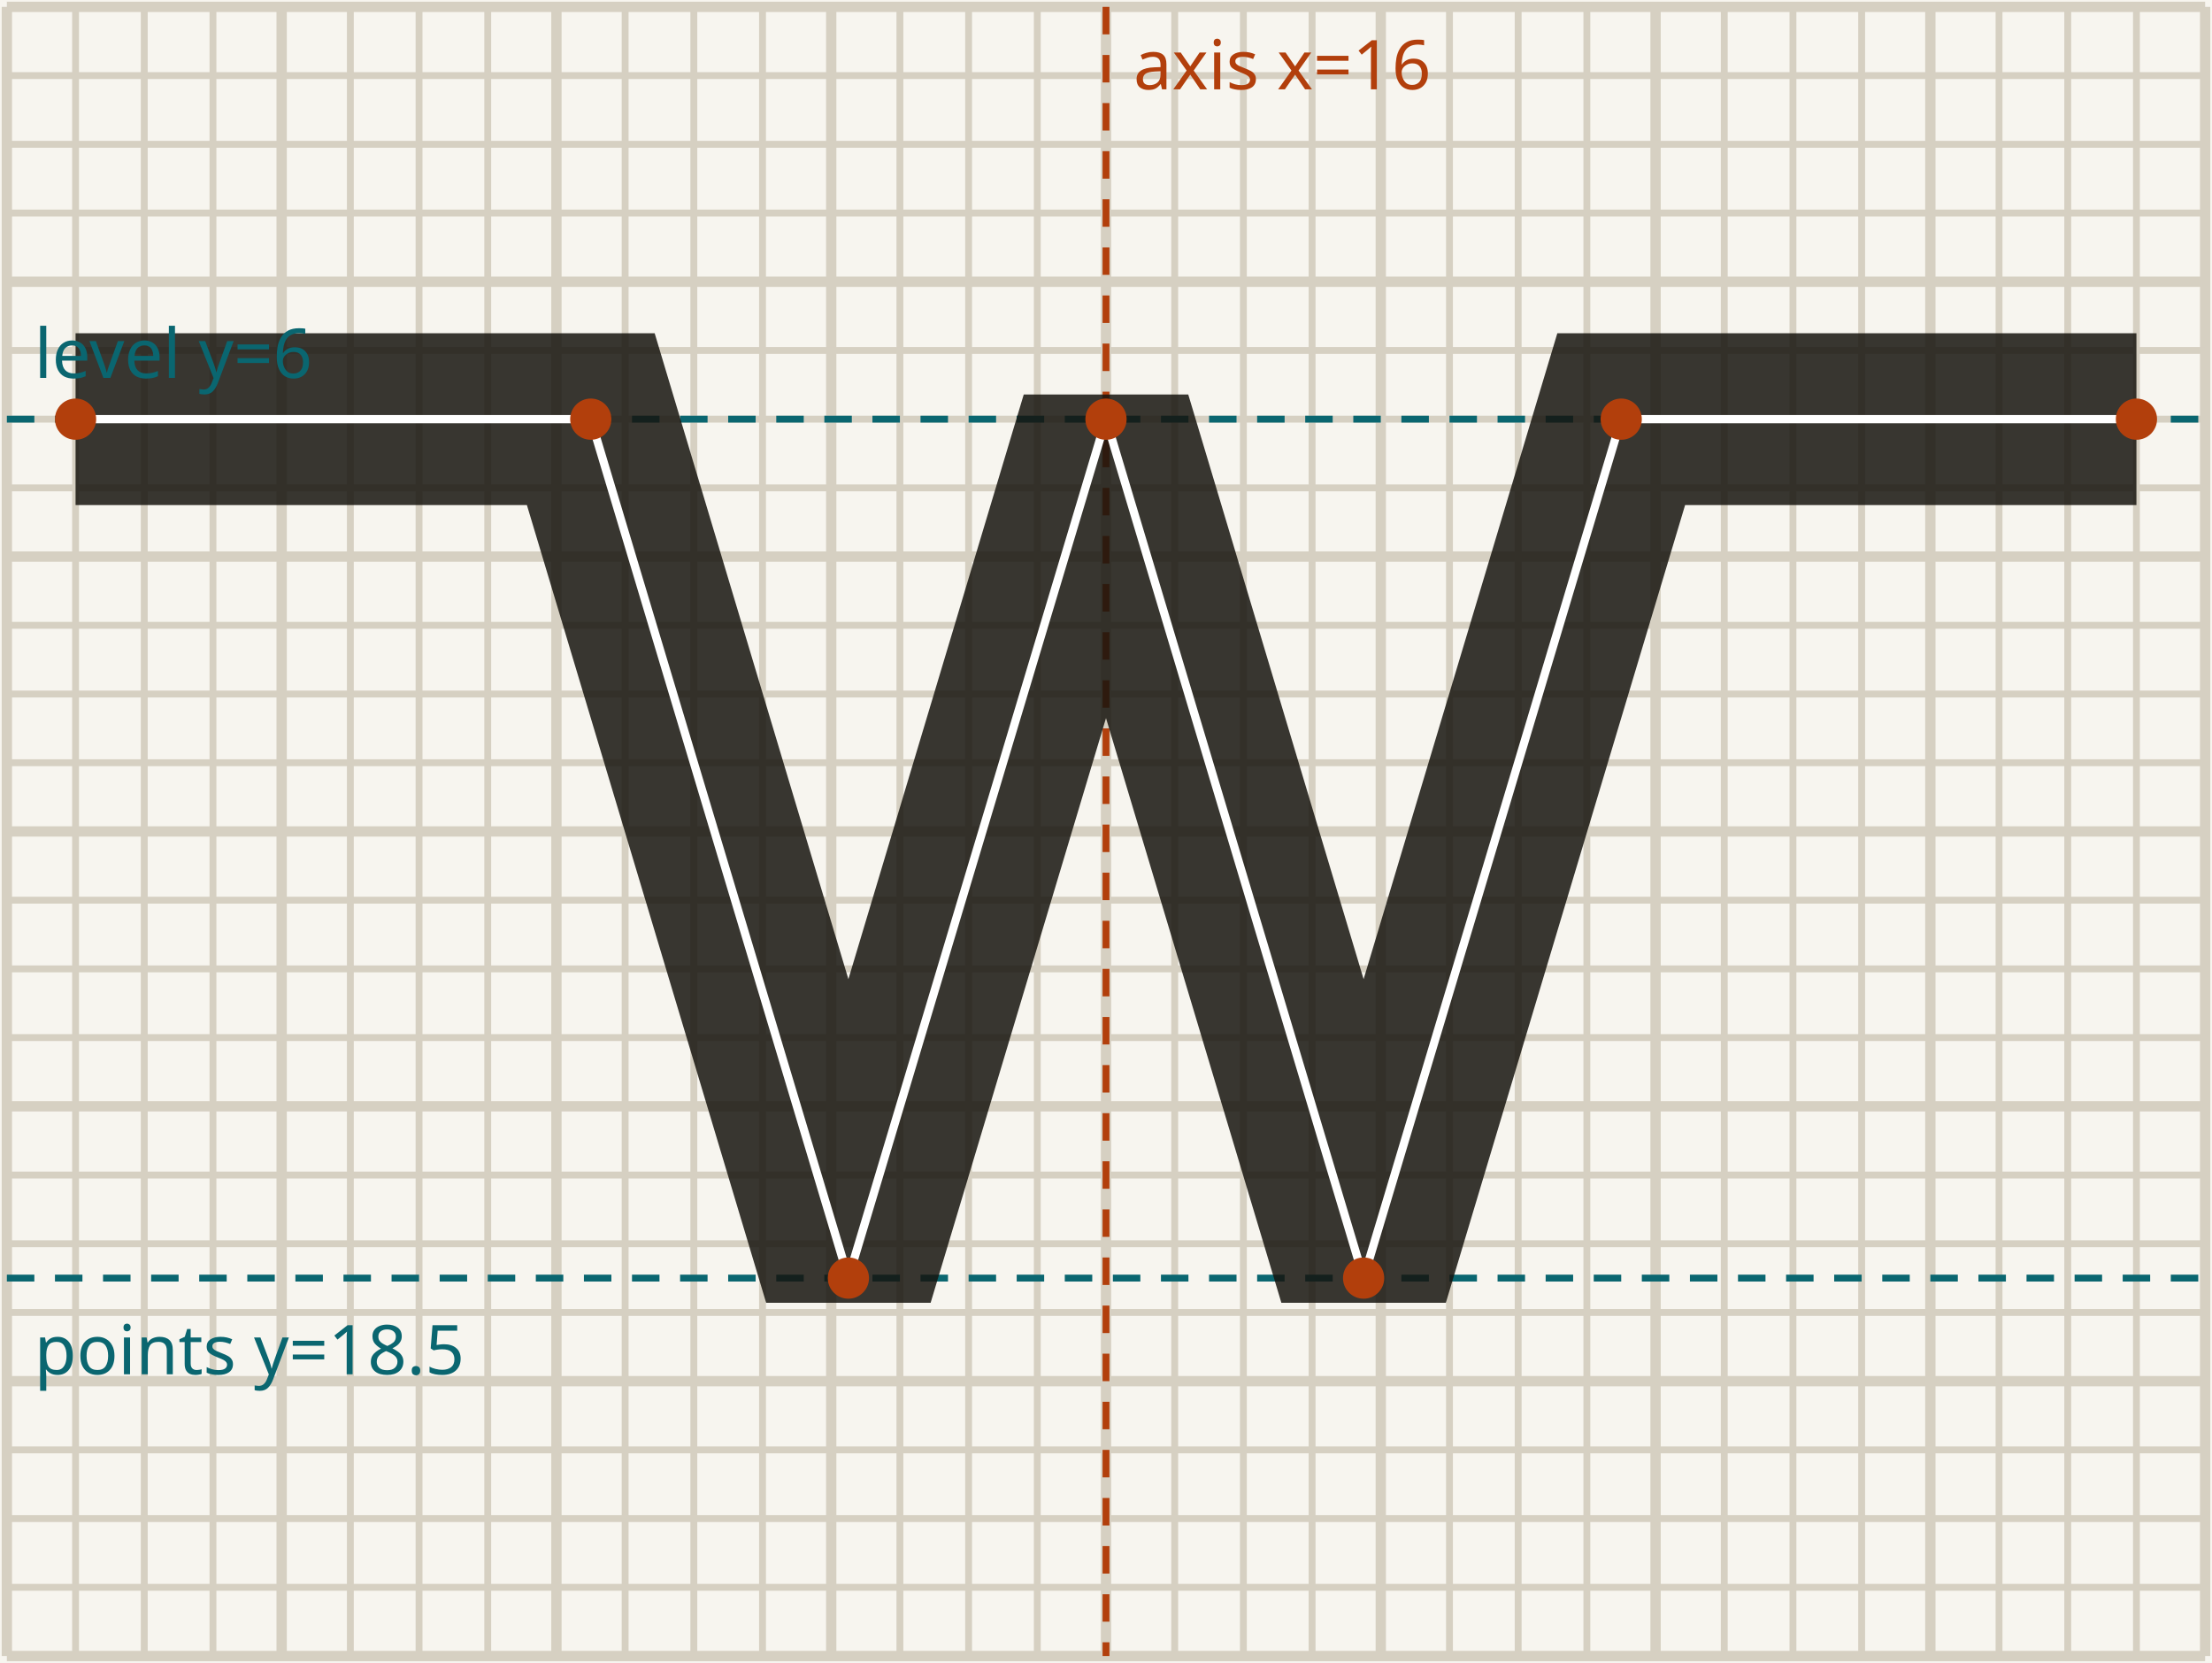
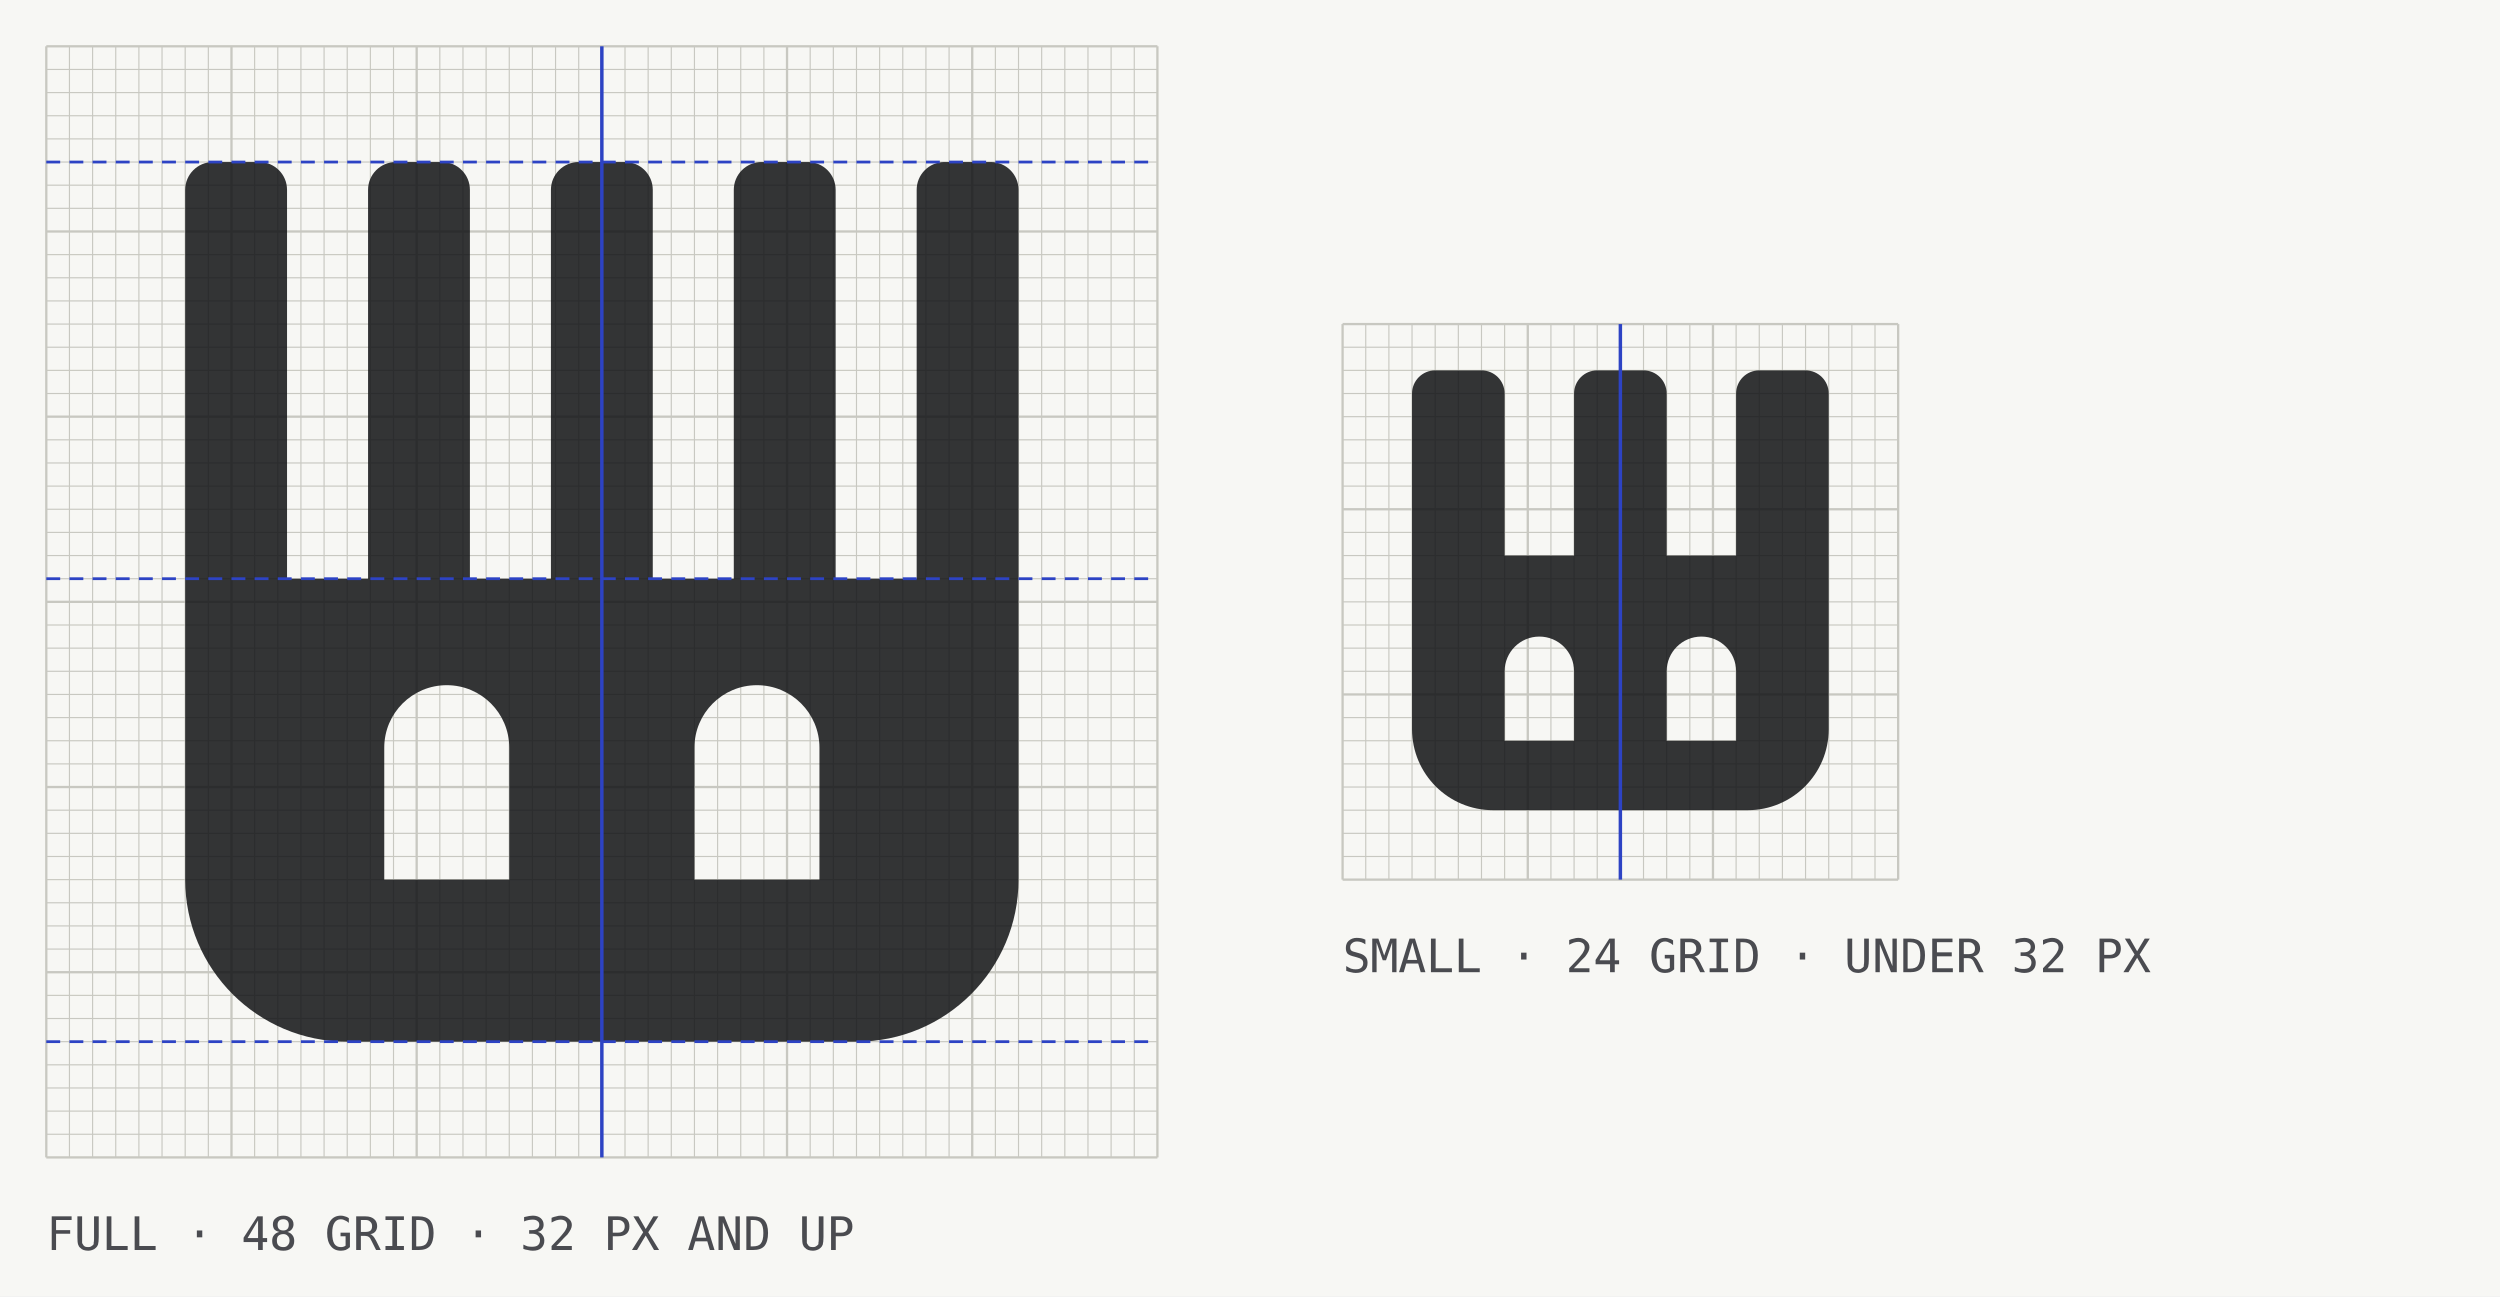
- <svg xmlns="http://www.w3.org/2000/svg" viewBox="-1 -1 322 242" width="322" height="242">
-   <rect x="-1" y="-1" width="322" height="242" fill="#F7F5EF" />
-   <line x1="0" y1="0" x2="0" y2="240" stroke="#D6D0C2" stroke-width="1.5" />
-   <line x1="10" y1="0" x2="10" y2="240" stroke="#D6D0C2" stroke-width="1" />
-   <line x1="20" y1="0" x2="20" y2="240" stroke="#D6D0C2" stroke-width="1" />
-   <line x1="30" y1="0" x2="30" y2="240" stroke="#D6D0C2" stroke-width="1" />
-   <line x1="40" y1="0" x2="40" y2="240" stroke="#D6D0C2" stroke-width="1.5" />
-   <line x1="50" y1="0" x2="50" y2="240" stroke="#D6D0C2" stroke-width="1" />
-   <line x1="60" y1="0" x2="60" y2="240" stroke="#D6D0C2" stroke-width="1" />
-   <line x1="70" y1="0" x2="70" y2="240" stroke="#D6D0C2" stroke-width="1" />
-   <line x1="80" y1="0" x2="80" y2="240" stroke="#D6D0C2" stroke-width="1.5" />
-   <line x1="90" y1="0" x2="90" y2="240" stroke="#D6D0C2" stroke-width="1" />
-   <line x1="100" y1="0" x2="100" y2="240" stroke="#D6D0C2" stroke-width="1" />
-   <line x1="110" y1="0" x2="110" y2="240" stroke="#D6D0C2" stroke-width="1" />
-   <line x1="120" y1="0" x2="120" y2="240" stroke="#D6D0C2" stroke-width="1.5" />
-   <line x1="130" y1="0" x2="130" y2="240" stroke="#D6D0C2" stroke-width="1" />
-   <line x1="140" y1="0" x2="140" y2="240" stroke="#D6D0C2" stroke-width="1" />
-   <line x1="150" y1="0" x2="150" y2="240" stroke="#D6D0C2" stroke-width="1" />
-   <line x1="160" y1="0" x2="160" y2="240" stroke="#D6D0C2" stroke-width="1.5" />
-   <line x1="170" y1="0" x2="170" y2="240" stroke="#D6D0C2" stroke-width="1" />
-   <line x1="180" y1="0" x2="180" y2="240" stroke="#D6D0C2" stroke-width="1" />
-   <line x1="190" y1="0" x2="190" y2="240" stroke="#D6D0C2" stroke-width="1" />
-   <line x1="200" y1="0" x2="200" y2="240" stroke="#D6D0C2" stroke-width="1.5" />
-   <line x1="210" y1="0" x2="210" y2="240" stroke="#D6D0C2" stroke-width="1" />
-   <line x1="220" y1="0" x2="220" y2="240" stroke="#D6D0C2" stroke-width="1" />
-   <line x1="230" y1="0" x2="230" y2="240" stroke="#D6D0C2" stroke-width="1" />
-   <line x1="240" y1="0" x2="240" y2="240" stroke="#D6D0C2" stroke-width="1.5" />
-   <line x1="250" y1="0" x2="250" y2="240" stroke="#D6D0C2" stroke-width="1" />
-   <line x1="260" y1="0" x2="260" y2="240" stroke="#D6D0C2" stroke-width="1" />
-   <line x1="270" y1="0" x2="270" y2="240" stroke="#D6D0C2" stroke-width="1" />
-   <line x1="280" y1="0" x2="280" y2="240" stroke="#D6D0C2" stroke-width="1.5" />
-   <line x1="290" y1="0" x2="290" y2="240" stroke="#D6D0C2" stroke-width="1" />
-   <line x1="300" y1="0" x2="300" y2="240" stroke="#D6D0C2" stroke-width="1" />
-   <line x1="310" y1="0" x2="310" y2="240" stroke="#D6D0C2" stroke-width="1" />
-   <line x1="320" y1="0" x2="320" y2="240" stroke="#D6D0C2" stroke-width="1.5" />
-   <line x1="0" y1="0" x2="320" y2="0" stroke="#D6D0C2" stroke-width="1.5" />
-   <line x1="0" y1="10" x2="320" y2="10" stroke="#D6D0C2" stroke-width="1" />
-   <line x1="0" y1="20" x2="320" y2="20" stroke="#D6D0C2" stroke-width="1" />
-   <line x1="0" y1="30" x2="320" y2="30" stroke="#D6D0C2" stroke-width="1" />
-   <line x1="0" y1="40" x2="320" y2="40" stroke="#D6D0C2" stroke-width="1.5" />
-   <line x1="0" y1="50" x2="320" y2="50" stroke="#D6D0C2" stroke-width="1" />
-   <line x1="0" y1="60" x2="320" y2="60" stroke="#D6D0C2" stroke-width="1" />
-   <line x1="0" y1="70" x2="320" y2="70" stroke="#D6D0C2" stroke-width="1" />
-   <line x1="0" y1="80" x2="320" y2="80" stroke="#D6D0C2" stroke-width="1.5" />
-   <line x1="0" y1="90" x2="320" y2="90" stroke="#D6D0C2" stroke-width="1" />
-   <line x1="0" y1="100" x2="320" y2="100" stroke="#D6D0C2" stroke-width="1" />
-   <line x1="0" y1="110" x2="320" y2="110" stroke="#D6D0C2" stroke-width="1" />
-   <line x1="0" y1="120" x2="320" y2="120" stroke="#D6D0C2" stroke-width="1.5" />
-   <line x1="0" y1="130" x2="320" y2="130" stroke="#D6D0C2" stroke-width="1" />
-   <line x1="0" y1="140" x2="320" y2="140" stroke="#D6D0C2" stroke-width="1" />
-   <line x1="0" y1="150" x2="320" y2="150" stroke="#D6D0C2" stroke-width="1" />
-   <line x1="0" y1="160" x2="320" y2="160" stroke="#D6D0C2" stroke-width="1.5" />
-   <line x1="0" y1="170" x2="320" y2="170" stroke="#D6D0C2" stroke-width="1" />
-   <line x1="0" y1="180" x2="320" y2="180" stroke="#D6D0C2" stroke-width="1" />
-   <line x1="0" y1="190" x2="320" y2="190" stroke="#D6D0C2" stroke-width="1" />
-   <line x1="0" y1="200" x2="320" y2="200" stroke="#D6D0C2" stroke-width="1.5" />
-   <line x1="0" y1="210" x2="320" y2="210" stroke="#D6D0C2" stroke-width="1" />
-   <line x1="0" y1="220" x2="320" y2="220" stroke="#D6D0C2" stroke-width="1" />
-   <line x1="0" y1="230" x2="320" y2="230" stroke="#D6D0C2" stroke-width="1" />
-   <line x1="0" y1="240" x2="320" y2="240" stroke="#D6D0C2" stroke-width="1.5" />
-   <line x1="0" y1="60" x2="320" y2="60" stroke="#0A6670" stroke-dasharray="4 3" />
-   <line x1="0" y1="185.0" x2="320" y2="185.0" stroke="#0A6670" stroke-dasharray="4 3" />
-   <line x1="160" y1="0" x2="160" y2="240" stroke="#B23F0C" stroke-dasharray="4 3" />
-   <path d="M1 6H8.5L12.25 18.5L16 6L19.75 18.5L23.5 6H31" transform="scale(10)" stroke="#17150F" stroke-opacity=".85" stroke-width="2.5" stroke-miterlimit="2" fill="none" />
-   <path d="M1 6H8.5L12.25 18.5L16 6L19.75 18.5L23.5 6H31" transform="scale(10)" stroke="#fff" stroke-width=".12" fill="none" />
-   <circle cx="10" cy="60" r="3" fill="#B23F0C" />
-   <circle cx="85.0" cy="60" r="3" fill="#B23F0C" />
-   <circle cx="122.5" cy="185.0" r="3" fill="#B23F0C" />
-   <circle cx="160" cy="60" r="3" fill="#B23F0C" />
-   <circle cx="197.5" cy="185.0" r="3" fill="#B23F0C" />
-   <circle cx="235.0" cy="60" r="3" fill="#B23F0C" />
-   <circle cx="310" cy="60" r="3" fill="#B23F0C" />
-   <text x="4" y="54" font-family="sans-serif" font-size="10" fill="#0A6670">level y=6</text>
-   <text x="4" y="199.0" font-family="sans-serif" font-size="10" fill="#0A6670">points y=18.5</text>
-   <text x="164" y="12" font-family="sans-serif" font-size="10" fill="#B23F0C">axis x=16</text>
+ <svg xmlns="http://www.w3.org/2000/svg" viewBox="-2 -2 108 56" width="864" height="448" role="img" aria-label="Construction of the two cuts on their grids">
+   <rect x="-2" y="-2" width="108" height="56" fill="#F7F7F4" />
+   <path d="M0 0V48M0 0H48" stroke="#C8C8C1" stroke-width="0.1" />
+   <path d="M1 0V48M0 1H48" stroke="#C8C8C1" stroke-width="0.05" />
+   <path d="M2 0V48M0 2H48" stroke="#C8C8C1" stroke-width="0.05" />
+   <path d="M3 0V48M0 3H48" stroke="#C8C8C1" stroke-width="0.05" />
+   <path d="M4 0V48M0 4H48" stroke="#C8C8C1" stroke-width="0.05" />
+   <path d="M5 0V48M0 5H48" stroke="#C8C8C1" stroke-width="0.05" />
+   <path d="M6 0V48M0 6H48" stroke="#C8C8C1" stroke-width="0.05" />
+   <path d="M7 0V48M0 7H48" stroke="#C8C8C1" stroke-width="0.05" />
+   <path d="M8 0V48M0 8H48" stroke="#C8C8C1" stroke-width="0.1" />
+   <path d="M9 0V48M0 9H48" stroke="#C8C8C1" stroke-width="0.05" />
+   <path d="M10 0V48M0 10H48" stroke="#C8C8C1" stroke-width="0.05" />
+   <path d="M11 0V48M0 11H48" stroke="#C8C8C1" stroke-width="0.05" />
+   <path d="M12 0V48M0 12H48" stroke="#C8C8C1" stroke-width="0.05" />
+   <path d="M13 0V48M0 13H48" stroke="#C8C8C1" stroke-width="0.05" />
+   <path d="M14 0V48M0 14H48" stroke="#C8C8C1" stroke-width="0.05" />
+   <path d="M15 0V48M0 15H48" stroke="#C8C8C1" stroke-width="0.05" />
+   <path d="M16 0V48M0 16H48" stroke="#C8C8C1" stroke-width="0.1" />
+   <path d="M17 0V48M0 17H48" stroke="#C8C8C1" stroke-width="0.05" />
+   <path d="M18 0V48M0 18H48" stroke="#C8C8C1" stroke-width="0.05" />
+   <path d="M19 0V48M0 19H48" stroke="#C8C8C1" stroke-width="0.05" />
+   <path d="M20 0V48M0 20H48" stroke="#C8C8C1" stroke-width="0.05" />
+   <path d="M21 0V48M0 21H48" stroke="#C8C8C1" stroke-width="0.05" />
+   <path d="M22 0V48M0 22H48" stroke="#C8C8C1" stroke-width="0.05" />
+   <path d="M23 0V48M0 23H48" stroke="#C8C8C1" stroke-width="0.05" />
+   <path d="M24 0V48M0 24H48" stroke="#C8C8C1" stroke-width="0.1" />
+   <path d="M25 0V48M0 25H48" stroke="#C8C8C1" stroke-width="0.05" />
+   <path d="M26 0V48M0 26H48" stroke="#C8C8C1" stroke-width="0.05" />
+   <path d="M27 0V48M0 27H48" stroke="#C8C8C1" stroke-width="0.05" />
+   <path d="M28 0V48M0 28H48" stroke="#C8C8C1" stroke-width="0.05" />
+   <path d="M29 0V48M0 29H48" stroke="#C8C8C1" stroke-width="0.05" />
+   <path d="M30 0V48M0 30H48" stroke="#C8C8C1" stroke-width="0.05" />
+   <path d="M31 0V48M0 31H48" stroke="#C8C8C1" stroke-width="0.05" />
+   <path d="M32 0V48M0 32H48" stroke="#C8C8C1" stroke-width="0.1" />
+   <path d="M33 0V48M0 33H48" stroke="#C8C8C1" stroke-width="0.05" />
+   <path d="M34 0V48M0 34H48" stroke="#C8C8C1" stroke-width="0.05" />
+   <path d="M35 0V48M0 35H48" stroke="#C8C8C1" stroke-width="0.05" />
+   <path d="M36 0V48M0 36H48" stroke="#C8C8C1" stroke-width="0.05" />
+   <path d="M37 0V48M0 37H48" stroke="#C8C8C1" stroke-width="0.05" />
+   <path d="M38 0V48M0 38H48" stroke="#C8C8C1" stroke-width="0.05" />
+   <path d="M39 0V48M0 39H48" stroke="#C8C8C1" stroke-width="0.05" />
+   <path d="M40 0V48M0 40H48" stroke="#C8C8C1" stroke-width="0.1" />
+   <path d="M41 0V48M0 41H48" stroke="#C8C8C1" stroke-width="0.05" />
+   <path d="M42 0V48M0 42H48" stroke="#C8C8C1" stroke-width="0.05" />
+   <path d="M43 0V48M0 43H48" stroke="#C8C8C1" stroke-width="0.05" />
+   <path d="M44 0V48M0 44H48" stroke="#C8C8C1" stroke-width="0.05" />
+   <path d="M45 0V48M0 45H48" stroke="#C8C8C1" stroke-width="0.05" />
+   <path d="M46 0V48M0 46H48" stroke="#C8C8C1" stroke-width="0.05" />
+   <path d="M47 0V48M0 47H48" stroke="#C8C8C1" stroke-width="0.05" />
+   <path d="M48 0V48M0 48H48" stroke="#C8C8C1" stroke-width="0.1" />
+   <path d="M6 23V6.2A1.2 1.2 0 0 1 7.2 5H9.2A1.2 1.2 0 0 1 10.4 6.2V23ZM13.9 23V6.2A1.2 1.2 0 0 1 15.1 5H17.1A1.2 1.2 0 0 1 18.3 6.2V23ZM21.8 23V6.2A1.2 1.2 0 0 1 23 5H25A1.2 1.2 0 0 1 26.2 6.2V23ZM29.7 23V6.2A1.2 1.2 0 0 1 30.9 5H32.9A1.2 1.2 0 0 1 34.1 6.2V23ZM37.6 23V6.2A1.2 1.2 0 0 1 38.8 5H40.8A1.2 1.2 0 0 1 42 6.2V23ZM6 23H42V36A7 7 0 0 1 35 43H13A7 7 0 0 1 6 36ZM14.6 36H20V30.3A2.7 2.7 0 0 0 14.6 30.3ZM28 36H33.4V30.3A2.7 2.7 0 0 0 28 30.3Z" fill="#111214" fill-opacity=".85" fill-rule="evenodd" />
+   <path d="M24 0V48" stroke="#2D43C4" stroke-width=".15" />
+   <path d="M0 23H48M0 43H48M0 5H48" stroke="#2D43C4" stroke-width=".12" stroke-dasharray=".6 .4" />
+   <g transform="translate(56 12)">
+     <path d="M0 0V24M0 0H24" stroke="#C8C8C1" stroke-width="0.1" />
+     <path d="M1 0V24M0 1H24" stroke="#C8C8C1" stroke-width="0.05" />
+     <path d="M2 0V24M0 2H24" stroke="#C8C8C1" stroke-width="0.05" />
+     <path d="M3 0V24M0 3H24" stroke="#C8C8C1" stroke-width="0.05" />
+     <path d="M4 0V24M0 4H24" stroke="#C8C8C1" stroke-width="0.05" />
+     <path d="M5 0V24M0 5H24" stroke="#C8C8C1" stroke-width="0.05" />
+     <path d="M6 0V24M0 6H24" stroke="#C8C8C1" stroke-width="0.05" />
+     <path d="M7 0V24M0 7H24" stroke="#C8C8C1" stroke-width="0.05" />
+     <path d="M8 0V24M0 8H24" stroke="#C8C8C1" stroke-width="0.1" />
+     <path d="M9 0V24M0 9H24" stroke="#C8C8C1" stroke-width="0.05" />
+     <path d="M10 0V24M0 10H24" stroke="#C8C8C1" stroke-width="0.05" />
+     <path d="M11 0V24M0 11H24" stroke="#C8C8C1" stroke-width="0.05" />
+     <path d="M12 0V24M0 12H24" stroke="#C8C8C1" stroke-width="0.05" />
+     <path d="M13 0V24M0 13H24" stroke="#C8C8C1" stroke-width="0.05" />
+     <path d="M14 0V24M0 14H24" stroke="#C8C8C1" stroke-width="0.05" />
+     <path d="M15 0V24M0 15H24" stroke="#C8C8C1" stroke-width="0.05" />
+     <path d="M16 0V24M0 16H24" stroke="#C8C8C1" stroke-width="0.1" />
+     <path d="M17 0V24M0 17H24" stroke="#C8C8C1" stroke-width="0.05" />
+     <path d="M18 0V24M0 18H24" stroke="#C8C8C1" stroke-width="0.05" />
+     <path d="M19 0V24M0 19H24" stroke="#C8C8C1" stroke-width="0.05" />
+     <path d="M20 0V24M0 20H24" stroke="#C8C8C1" stroke-width="0.05" />
+     <path d="M21 0V24M0 21H24" stroke="#C8C8C1" stroke-width="0.05" />
+     <path d="M22 0V24M0 22H24" stroke="#C8C8C1" stroke-width="0.05" />
+     <path d="M23 0V24M0 23H24" stroke="#C8C8C1" stroke-width="0.05" />
+     <path d="M24 0V24M0 24H24" stroke="#C8C8C1" stroke-width="0.1" />
+     <path d="M3 10V3A1 1 0 0 1 4 2H6A1 1 0 0 1 7 3V10ZM10 10V3A1 1 0 0 1 11 2H13A1 1 0 0 1 14 3V10ZM17 10V3A1 1 0 0 1 18 2H20A1 1 0 0 1 21 3V10ZM3 10H21V17.5A3.5 3.5 0 0 1 17.5 21H6.5A3.5 3.5 0 0 1 3 17.5ZM7 18H10V15A1.5 1.5 0 0 0 7 15ZM14 18H17V15A1.5 1.5 0 0 0 14 15Z" fill="#111214" fill-opacity=".85" fill-rule="evenodd" />
+     <path d="M12 0V24" stroke="#2D43C4" stroke-width=".15" />
+   </g>
+   <text x="0" y="52" font-family="monospace" font-size="2" fill="#4A4B50">FULL · 48 GRID · 32 PX AND UP</text>
+   <text x="56" y="40" font-family="monospace" font-size="2" fill="#4A4B50">SMALL · 24 GRID · UNDER 32 PX</text>
</svg>
